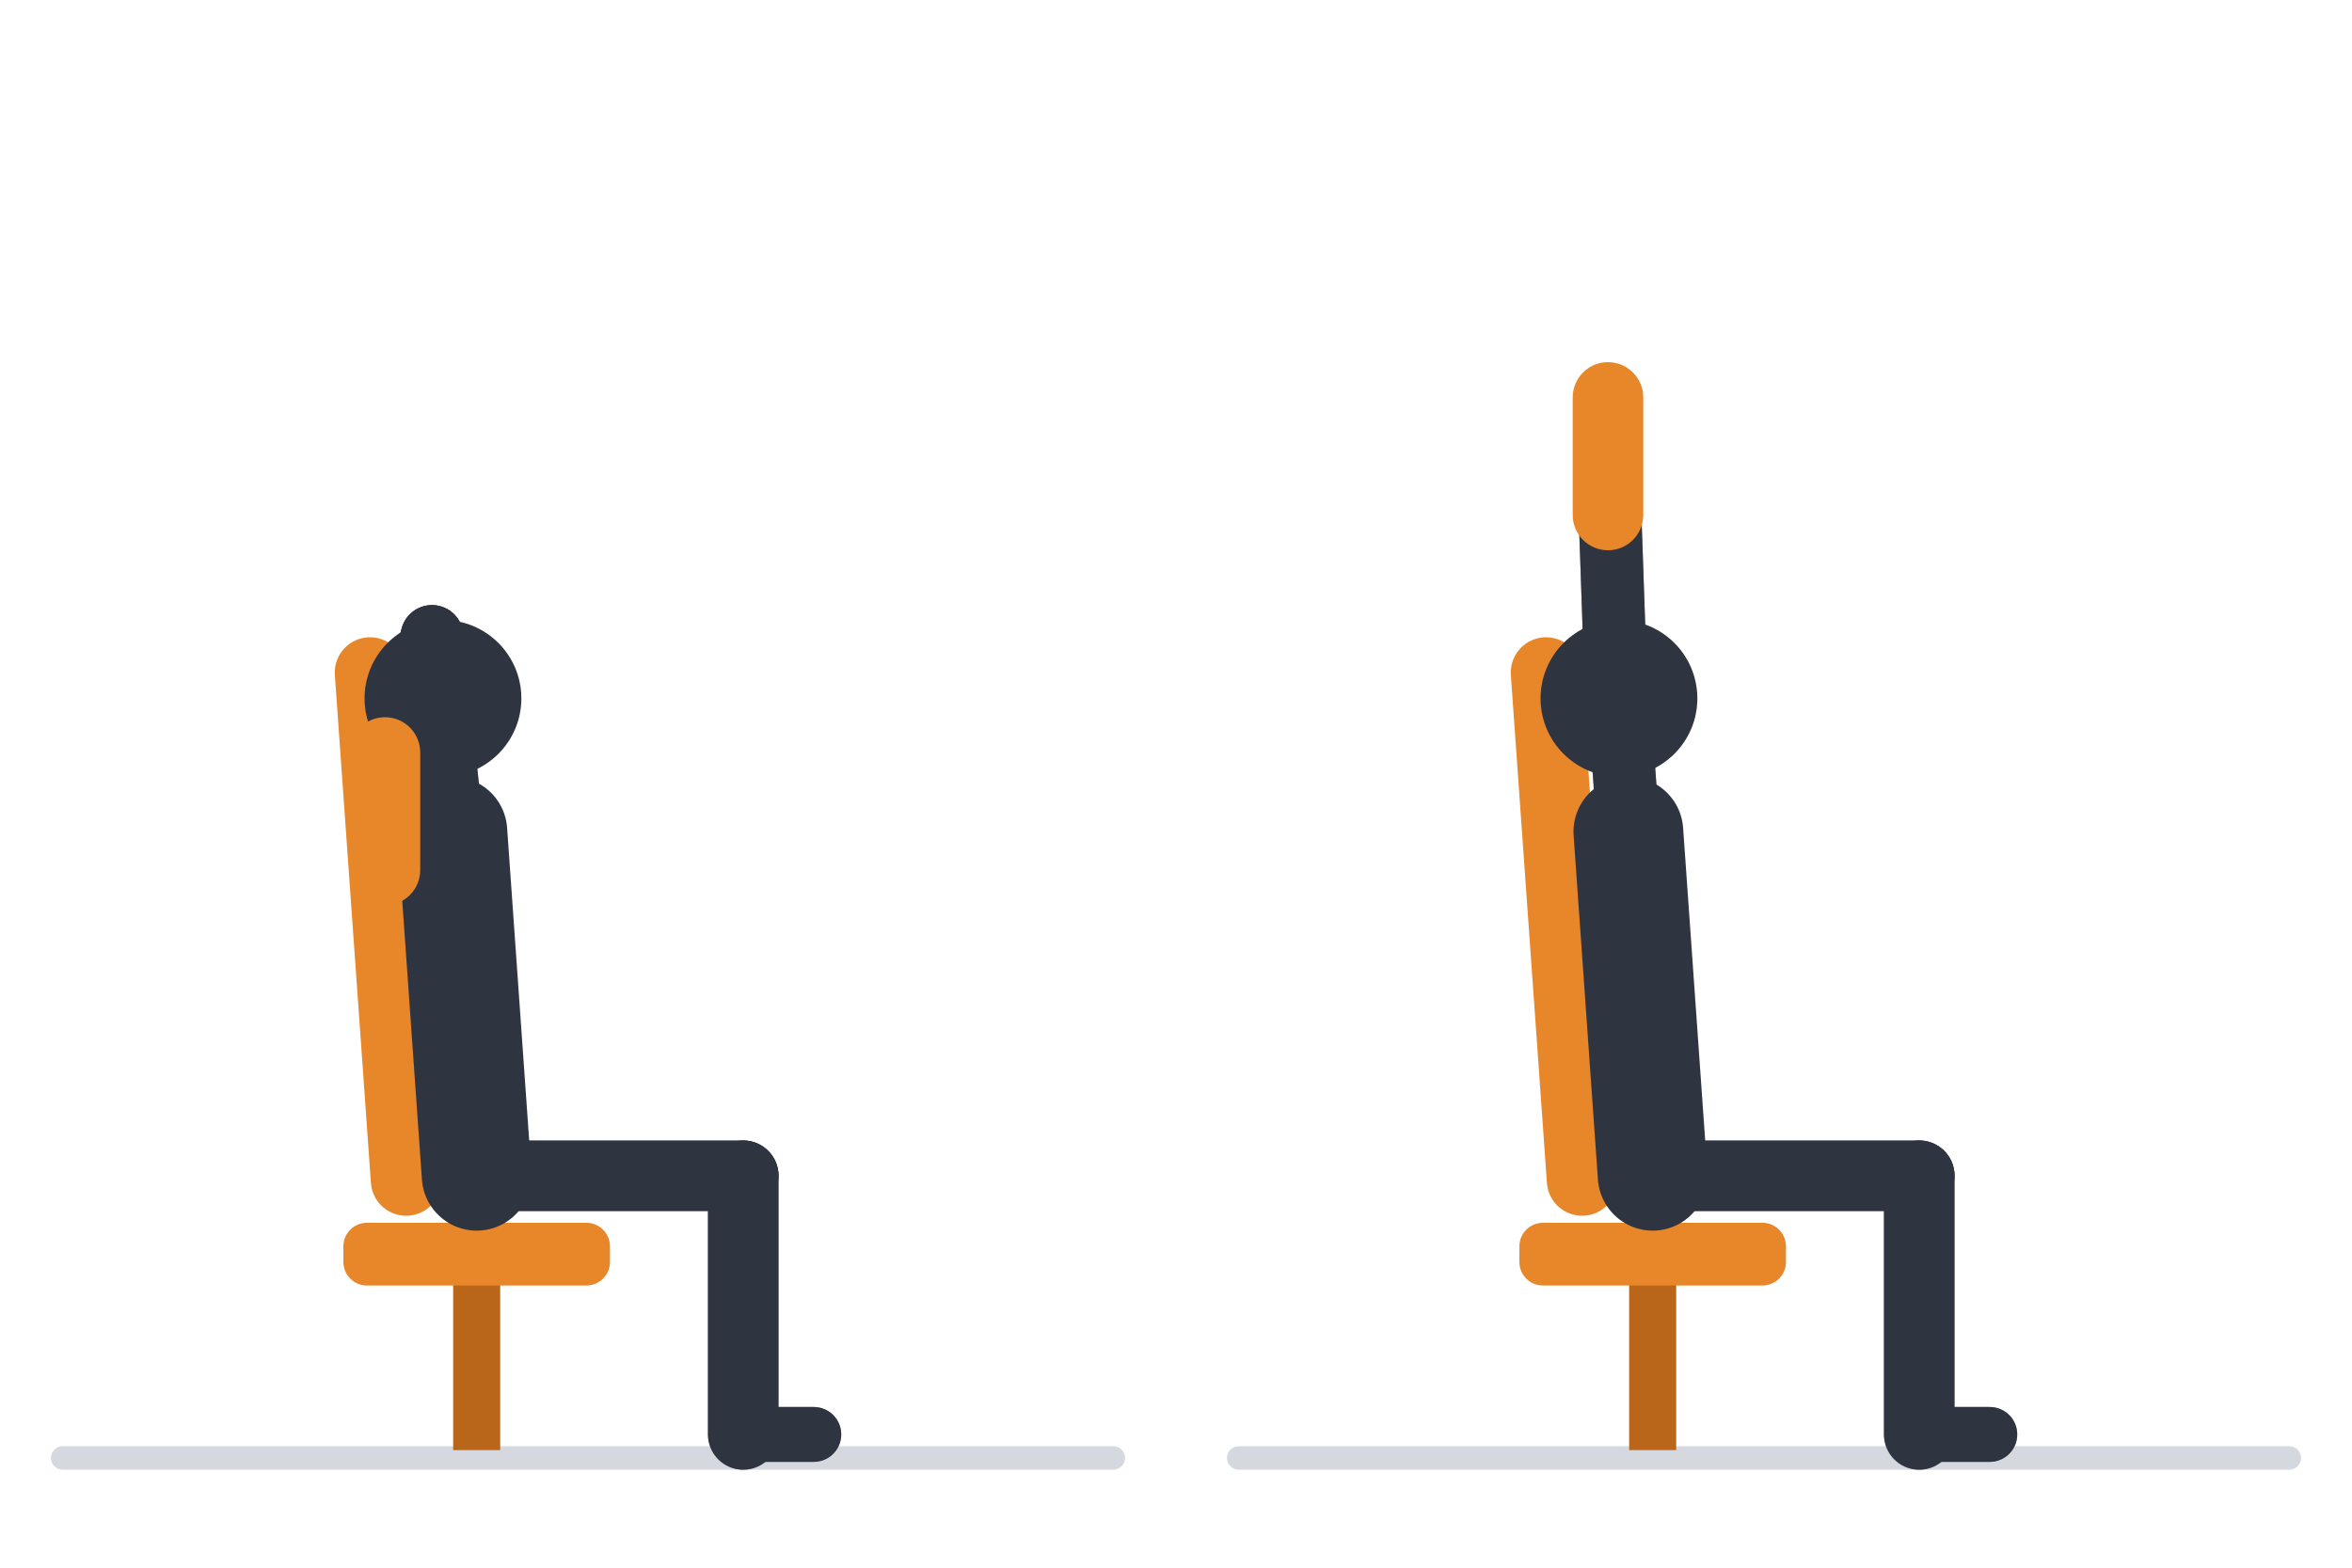
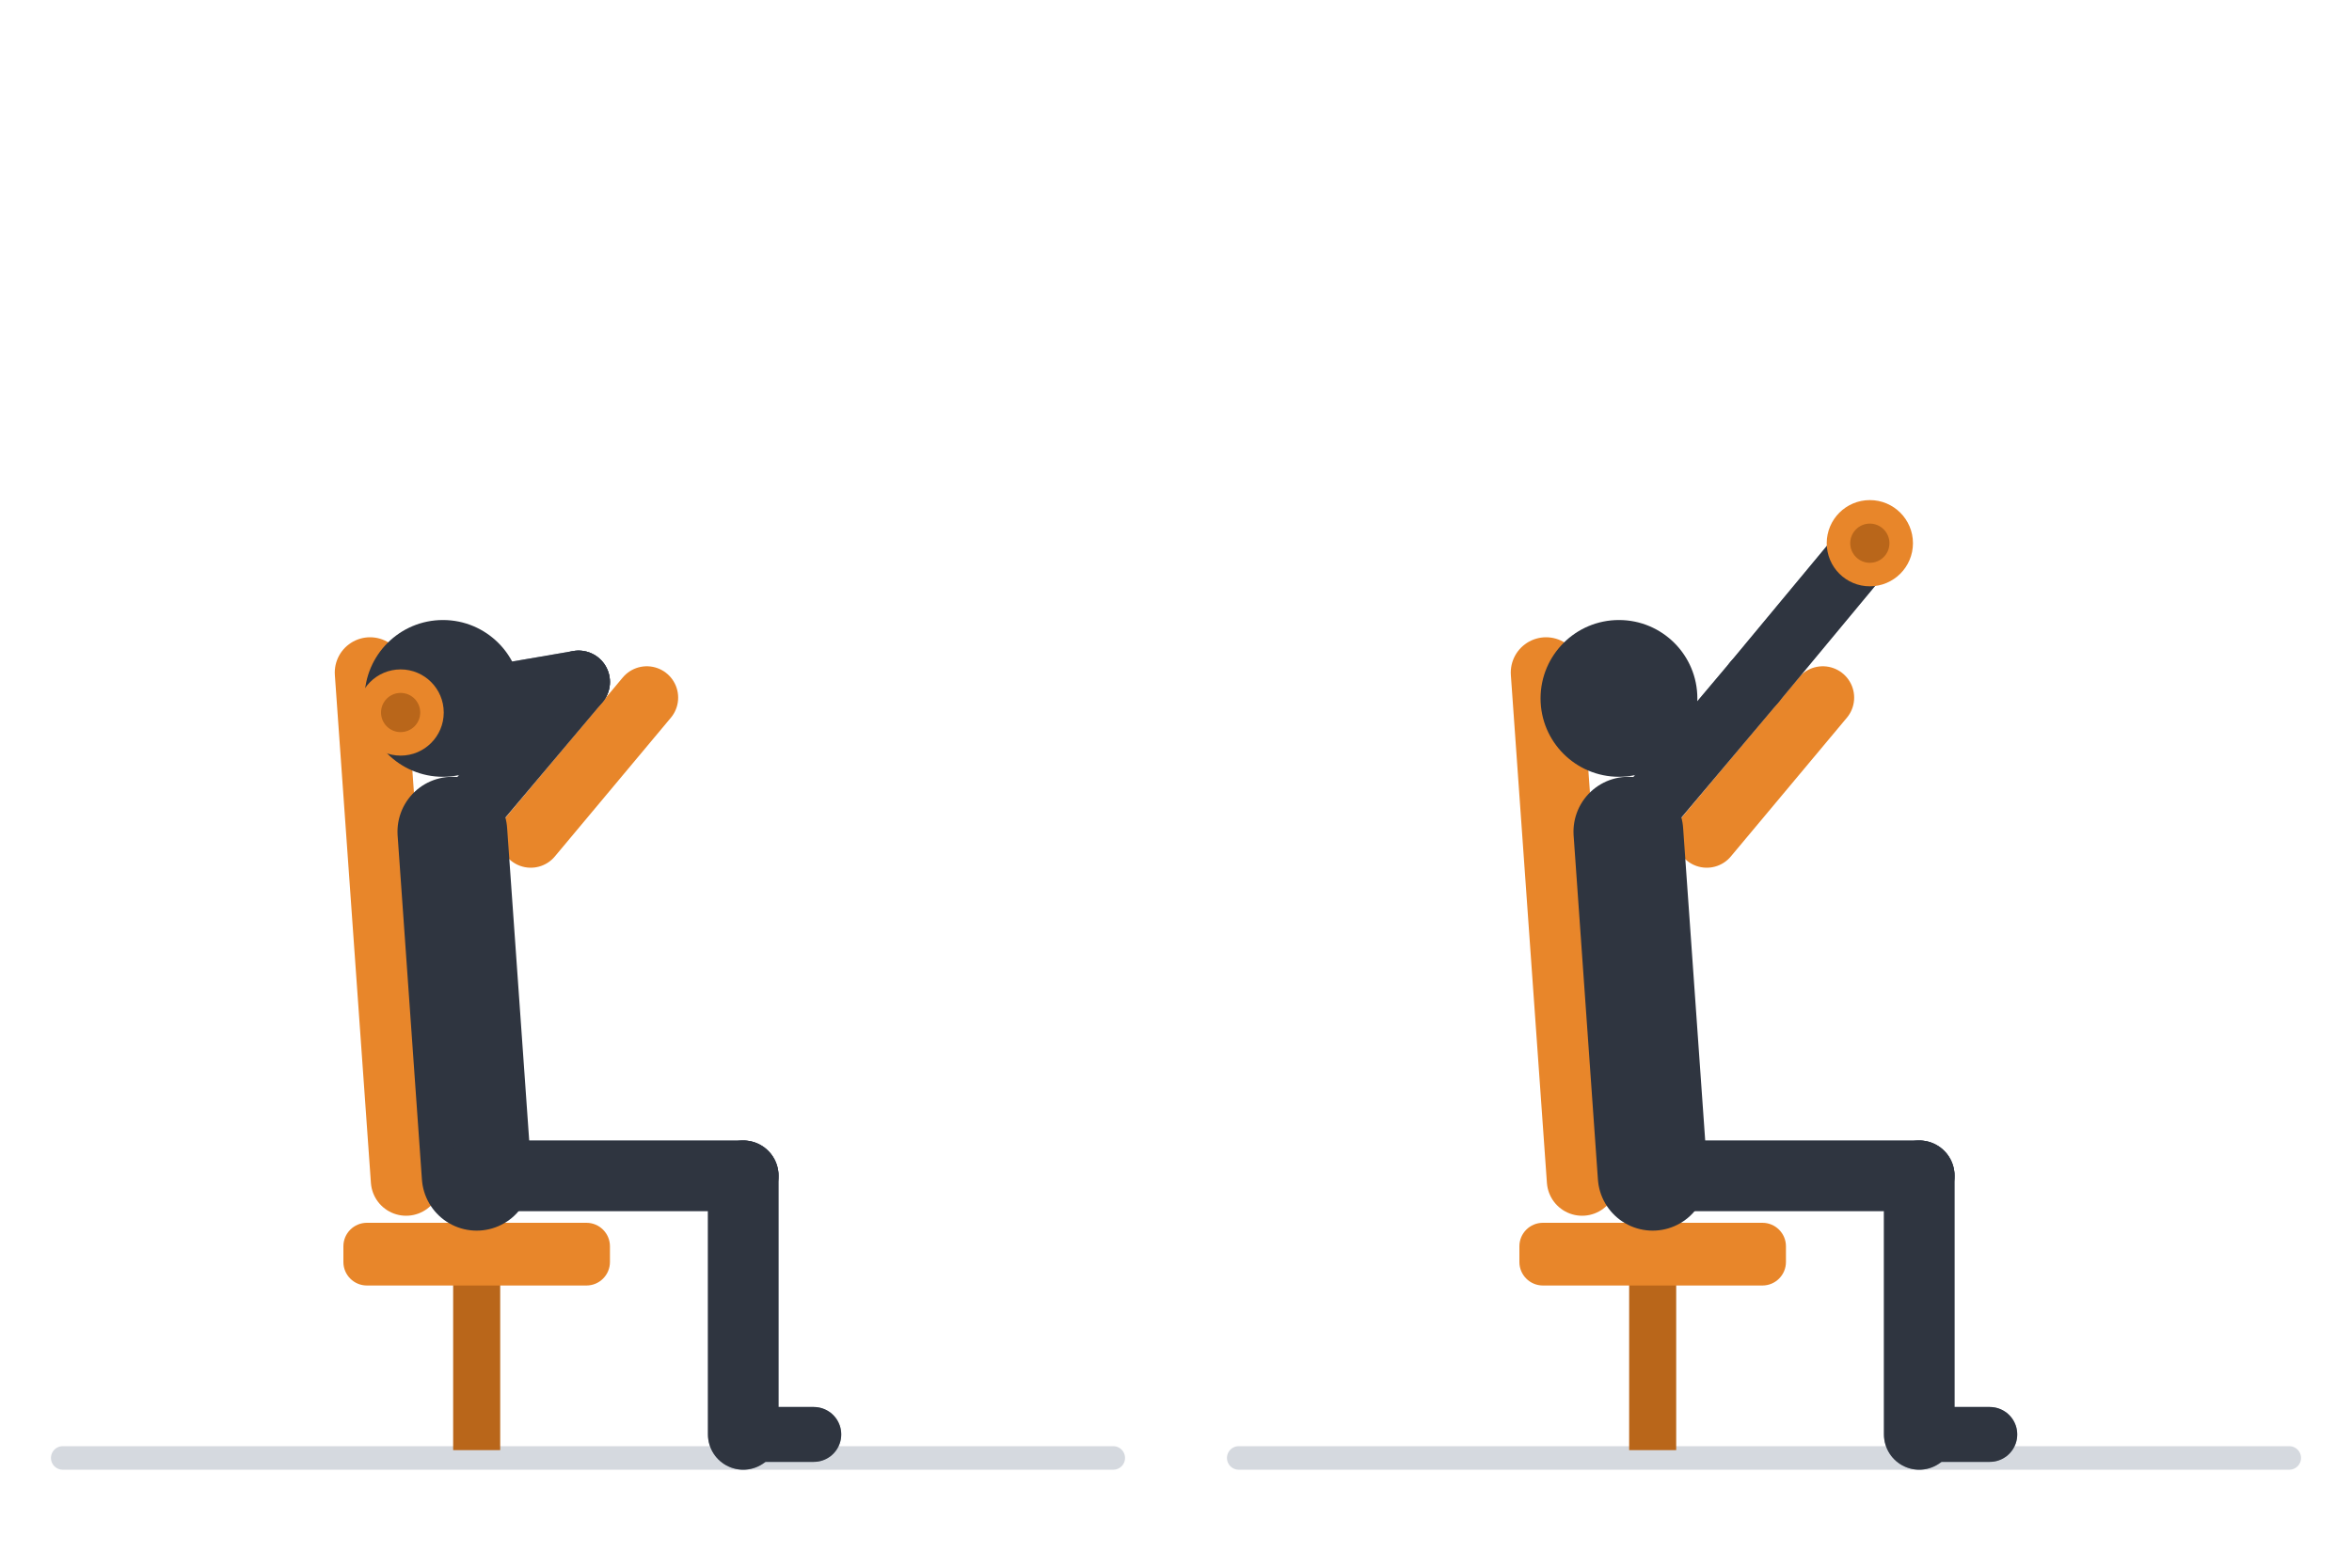
<svg xmlns="http://www.w3.org/2000/svg" width="300" height="200" viewBox="0 0 300 200">
  <line x1="8.0" y1="186.0" x2="142.0" y2="186.0" stroke="#D5D9DF" stroke-width="3" stroke-linecap="round" />
  <line x1="51.8" y1="150.6" x2="47.2" y2="85.8" stroke="#E8862A" stroke-width="9" stroke-linecap="round" />
  <line x1="60.8" y1="160.0" x2="60.8" y2="185.0" stroke="#B9661A" stroke-width="6" stroke-linecap="butt" />
  <rect x="43.8" y="156.0" width="34.0" height="8.0" rx="3" fill="#E8862A" />
-   <line x1="57.7" y1="106.1" x2="55.1" y2="81.2" stroke="#8E96A3" stroke-width="8" stroke-linecap="round" />
-   <line x1="55.1" y1="81.2" x2="49.1" y2="103.5" stroke="#8E96A3" stroke-width="8" stroke-linecap="round" />
+   <line x1="67.7" y1="106.7" x2="82.5" y2="89.0" stroke="#E8862A" stroke-width="8" stroke-linecap="round" />
+   <line x1="57.7" y1="106.1" x2="73.8" y2="87.0" stroke="#8E96A3" stroke-width="8" stroke-linecap="round" />
+   <line x1="73.8" y1="87.0" x2="51.1" y2="90.9" stroke="#8E96A3" stroke-width="8" stroke-linecap="round" />
  <line x1="60.8" y1="150.0" x2="94.8" y2="150.0" stroke="#8E96A3" stroke-width="9" stroke-linecap="round" />
  <line x1="94.8" y1="150.0" x2="94.8" y2="183.0" stroke="#8E96A3" stroke-width="9" stroke-linecap="round" />
  <line x1="94.8" y1="183.0" x2="103.8" y2="183.0" stroke="#8E96A3" stroke-width="7" stroke-linecap="round" />
  <line x1="60.8" y1="150.0" x2="57.7" y2="106.1" stroke="#2F3540" stroke-width="14" stroke-linecap="round" />
  <circle cx="56.5" cy="89.1" r="10.0" fill="#2F3540" />
  <line x1="60.8" y1="150.0" x2="94.8" y2="150.0" stroke="#2F3540" stroke-width="9" stroke-linecap="round" />
  <line x1="94.8" y1="150.0" x2="94.8" y2="183.0" stroke="#2F3540" stroke-width="9" stroke-linecap="round" />
  <line x1="94.8" y1="183.0" x2="103.8" y2="183.0" stroke="#2F3540" stroke-width="7" stroke-linecap="round" />
-   <line x1="57.7" y1="106.1" x2="55.1" y2="81.2" stroke="#2F3540" stroke-width="8" stroke-linecap="round" />
-   <line x1="55.1" y1="81.2" x2="49.1" y2="103.5" stroke="#2F3540" stroke-width="8" stroke-linecap="round" />
-   <rect x="44.6" y="91.5" width="9.0" height="24.0" rx="4.5" fill="#E8862A" />
+   <line x1="57.7" y1="106.1" x2="73.8" y2="87.0" stroke="#2F3540" stroke-width="8" stroke-linecap="round" />
+   <line x1="73.8" y1="87.0" x2="51.1" y2="90.9" stroke="#2F3540" stroke-width="8" stroke-linecap="round" />
+   <circle cx="51.1" cy="90.9" r="5.5" fill="#E8862A" />
+   <circle cx="51.1" cy="90.9" r="2.5" fill="#B9661A" />
  <line x1="158.0" y1="186.0" x2="292.0" y2="186.0" stroke="#D5D9DF" stroke-width="3" stroke-linecap="round" />
  <line x1="201.8" y1="150.6" x2="197.2" y2="85.8" stroke="#E8862A" stroke-width="9" stroke-linecap="round" />
  <line x1="210.8" y1="160.0" x2="210.8" y2="185.0" stroke="#B9661A" stroke-width="6" stroke-linecap="butt" />
  <rect x="193.8" y="156.0" width="34.0" height="8.0" rx="3" fill="#E8862A" />
-   <line x1="207.7" y1="106.1" x2="205.9" y2="81.2" stroke="#8E96A3" stroke-width="8" stroke-linecap="round" />
-   <line x1="205.9" y1="81.2" x2="205.1" y2="58.2" stroke="#8E96A3" stroke-width="8" stroke-linecap="round" />
+   <line x1="217.7" y1="106.7" x2="232.5" y2="89.0" stroke="#E8862A" stroke-width="8" stroke-linecap="round" />
+   <line x1="207.7" y1="106.1" x2="223.8" y2="87.0" stroke="#8E96A3" stroke-width="8" stroke-linecap="round" />
+   <line x1="223.8" y1="87.0" x2="238.5" y2="69.3" stroke="#8E96A3" stroke-width="8" stroke-linecap="round" />
  <line x1="210.8" y1="150.0" x2="244.8" y2="150.0" stroke="#8E96A3" stroke-width="9" stroke-linecap="round" />
  <line x1="244.8" y1="150.0" x2="244.8" y2="183.0" stroke="#8E96A3" stroke-width="9" stroke-linecap="round" />
  <line x1="244.8" y1="183.0" x2="253.8" y2="183.0" stroke="#8E96A3" stroke-width="7" stroke-linecap="round" />
  <line x1="210.8" y1="150.0" x2="207.7" y2="106.1" stroke="#2F3540" stroke-width="14" stroke-linecap="round" />
  <circle cx="206.5" cy="89.1" r="10.0" fill="#2F3540" />
  <line x1="210.8" y1="150.0" x2="244.8" y2="150.0" stroke="#2F3540" stroke-width="9" stroke-linecap="round" />
  <line x1="244.8" y1="150.0" x2="244.8" y2="183.0" stroke="#2F3540" stroke-width="9" stroke-linecap="round" />
  <line x1="244.8" y1="183.0" x2="253.8" y2="183.0" stroke="#2F3540" stroke-width="7" stroke-linecap="round" />
-   <line x1="207.7" y1="106.1" x2="205.9" y2="81.2" stroke="#2F3540" stroke-width="8" stroke-linecap="round" />
-   <line x1="205.9" y1="81.2" x2="205.1" y2="58.2" stroke="#2F3540" stroke-width="8" stroke-linecap="round" />
-   <rect x="200.6" y="46.2" width="9.0" height="24.0" rx="4.5" fill="#E8862A" />
+   <line x1="207.7" y1="106.1" x2="223.8" y2="87.0" stroke="#2F3540" stroke-width="8" stroke-linecap="round" />
+   <line x1="223.8" y1="87.0" x2="238.5" y2="69.3" stroke="#2F3540" stroke-width="8" stroke-linecap="round" />
+   <circle cx="238.5" cy="69.3" r="5.5" fill="#E8862A" />
+   <circle cx="238.5" cy="69.3" r="2.5" fill="#B9661A" />
</svg>
